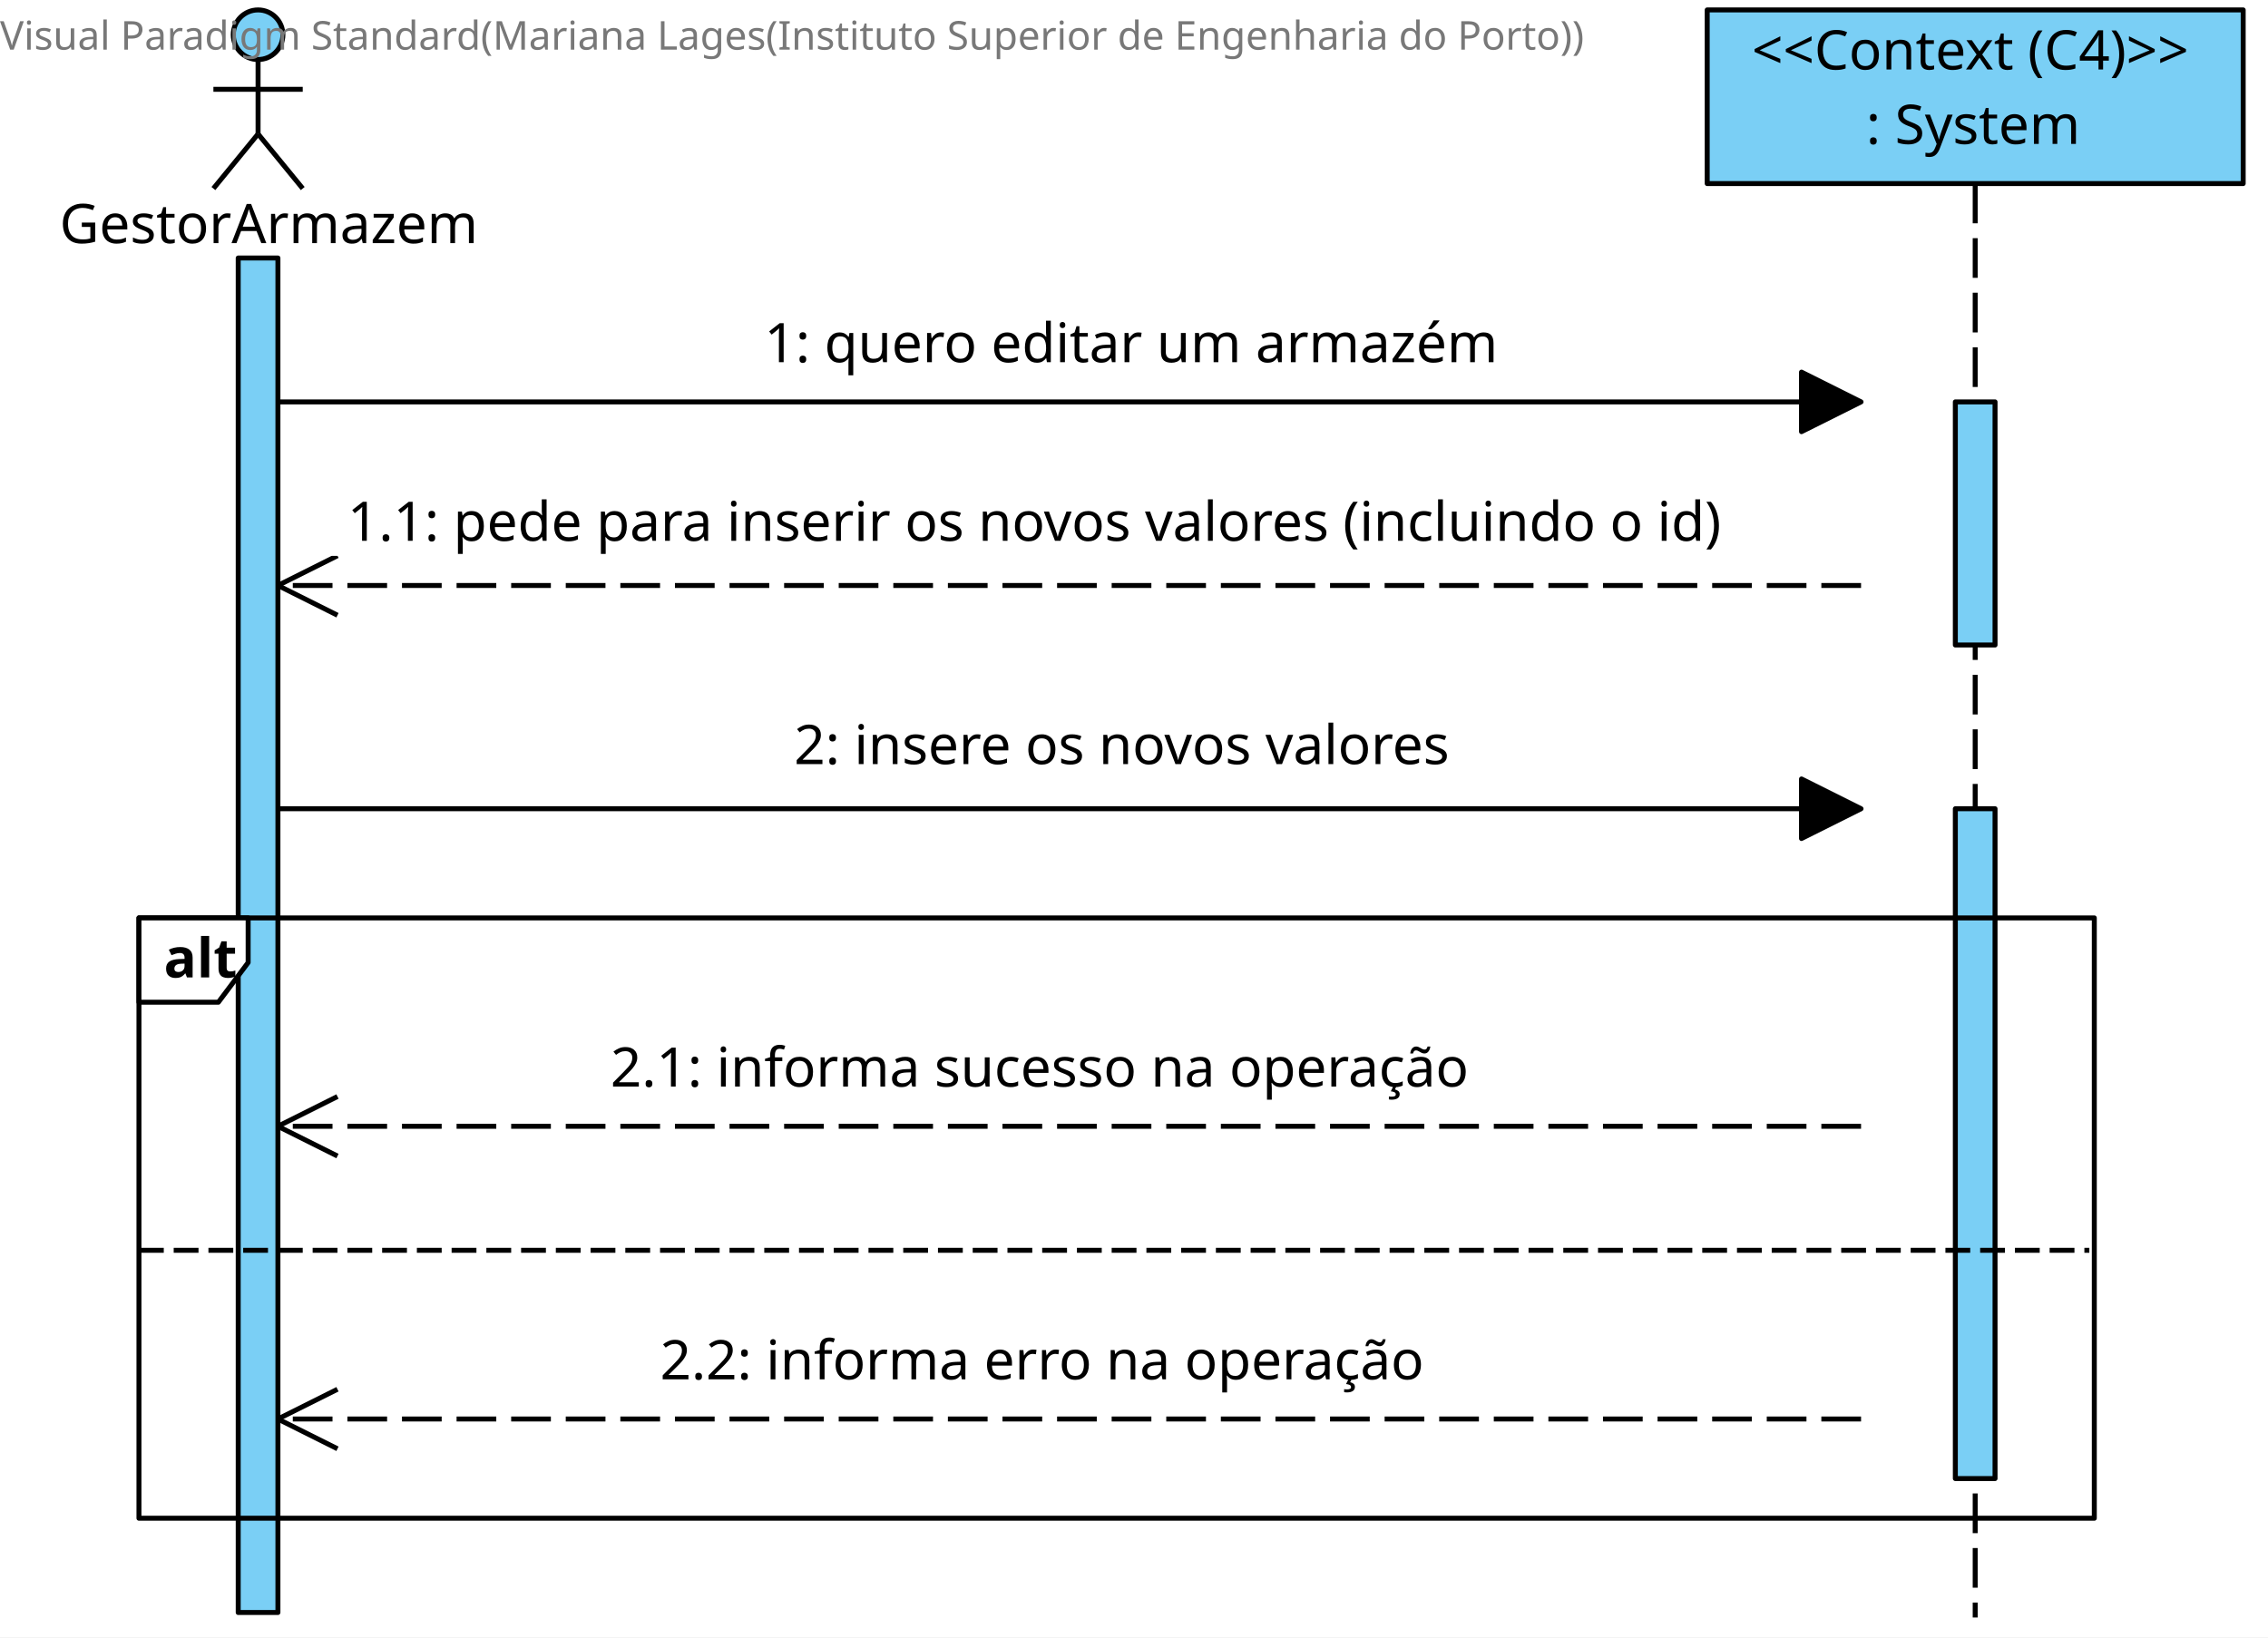
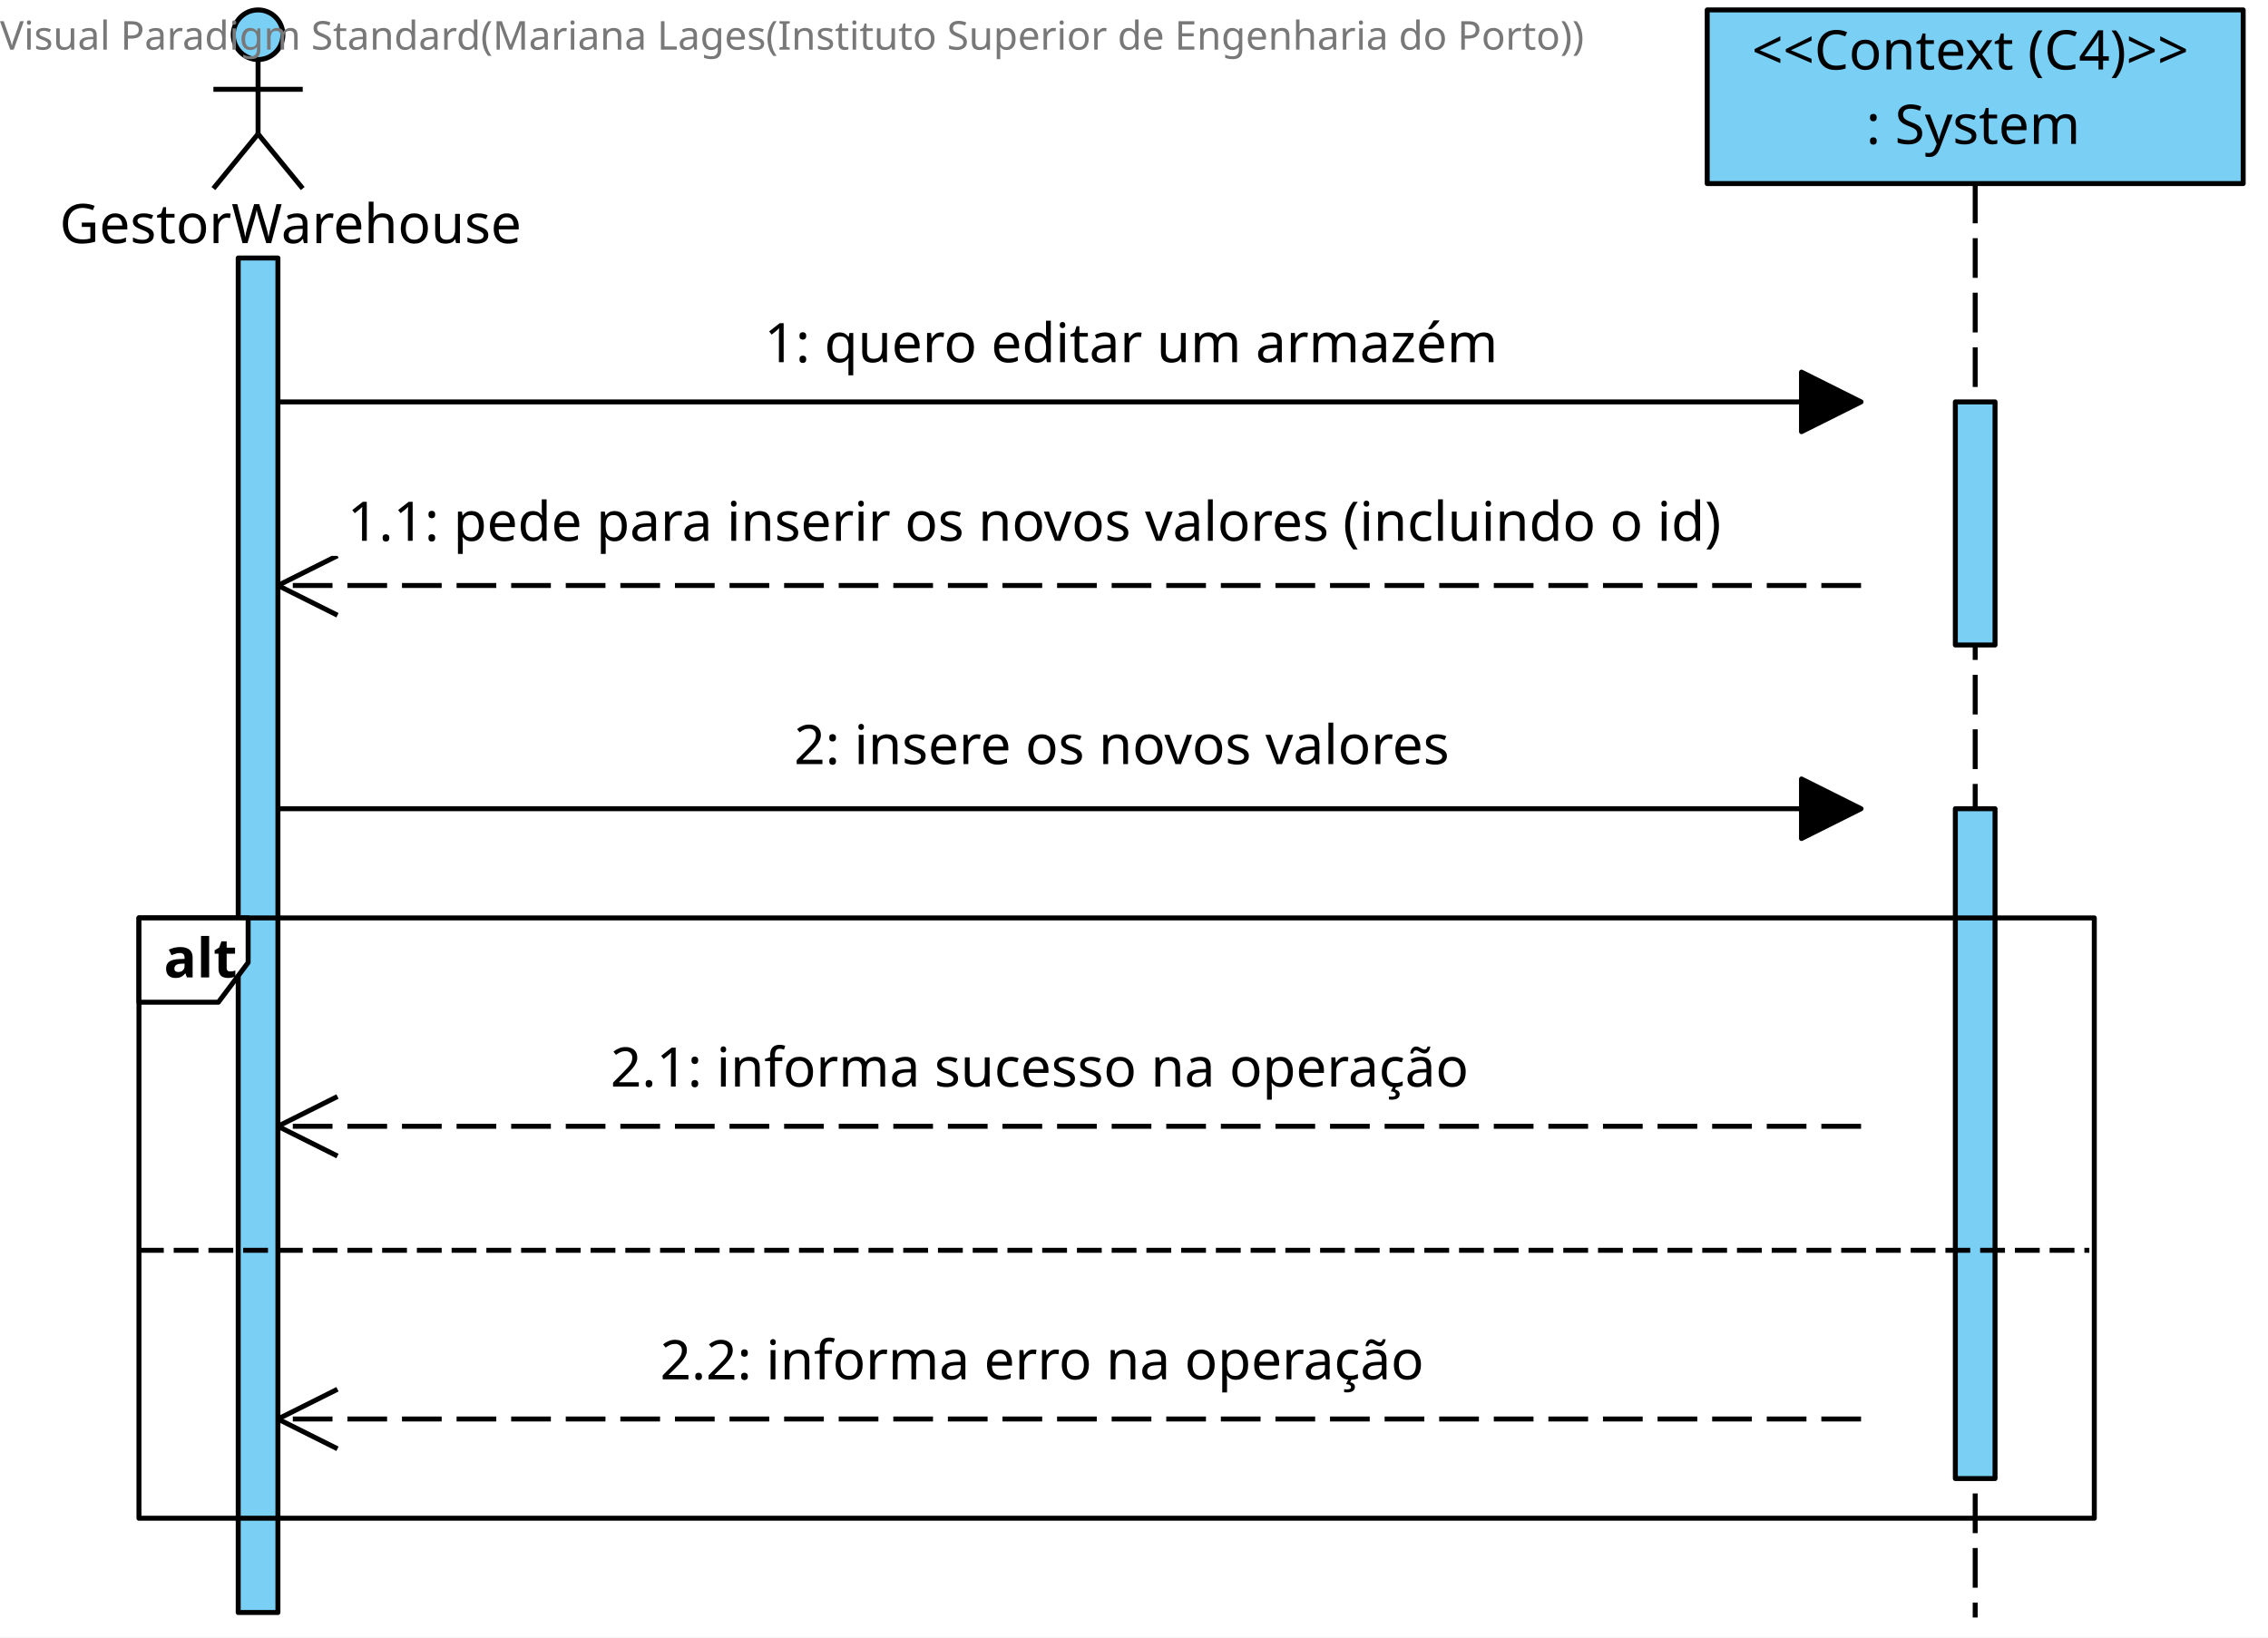
<svg xmlns="http://www.w3.org/2000/svg" fill-opacity="0" color-rendering="auto" color-interpolation="auto" text-rendering="auto" stroke="rgb(0,0,0)" stroke-linecap="square" width="457" stroke-miterlimit="10" shape-rendering="auto" stroke-opacity="0" fill="rgb(0,0,0)" stroke-dasharray="none" font-weight="normal" stroke-width="1" height="330" font-family="'Dialog'" font-style="normal" stroke-linejoin="miter" font-size="12px" stroke-dashoffset="0" image-rendering="auto">
  <defs id="genericDefs" />
  <g>
    <defs id="defs1">
      <clipPath clipPathUnits="userSpaceOnUse" id="clipPath1">
        <path d="M-7 -7 L71 -7 L71 335 L-7 335 L-7 -7 Z" />
      </clipPath>
      <clipPath clipPathUnits="userSpaceOnUse" id="clipPath2">
        <path d="M-7 -7 L120 -7 L120 335 L-7 335 L-7 -7 Z" />
      </clipPath>
      <clipPath clipPathUnits="userSpaceOnUse" id="clipPath3">
        <path d="M-7 -7 L19 -7 L19 60 L-7 60 L-7 -7 Z" />
      </clipPath>
      <clipPath clipPathUnits="userSpaceOnUse" id="clipPath4">
        <path d="M-7 -7 L19 -7 L19 146 L-7 146 L-7 -7 Z" />
      </clipPath>
      <clipPath clipPathUnits="userSpaceOnUse" id="clipPath5">
        <path d="M-7 -7 L405 -7 L405 132 L-7 132 L-7 -7 Z" />
      </clipPath>
      <clipPath clipPathUnits="userSpaceOnUse" id="clipPath6">
        <path d="M-7 -7 L-7 132 L405 132 L405 -7 Z" />
      </clipPath>
      <clipPath clipPathUnits="userSpaceOnUse" id="clipPath7">
        <path d="M0 0 L0 18 L23 18 L23 0 Z" />
      </clipPath>
      <clipPath clipPathUnits="userSpaceOnUse" id="clipPath8">
        <path d="M-7 -7 L405 -7 L405 61 L-7 61 L-7 -7 Z" />
      </clipPath>
      <clipPath clipPathUnits="userSpaceOnUse" id="clipPath9">
        <path d="M0 0 L0 4 L394 4 L394 0 Z" />
      </clipPath>
      <clipPath clipPathUnits="userSpaceOnUse" id="clipPath10">
        <path d="M-7 -7 L405 -7 L405 64 L-7 64 L-7 -7 Z" />
      </clipPath>
      <clipPath clipPathUnits="userSpaceOnUse" id="clipPath11">
        <path d="M-101 -15 L202 -15 L202 30 L-101 30 L-101 -15 Z" />
      </clipPath>
      <clipPath clipPathUnits="userSpaceOnUse" id="clipPath12">
        <path d="M-109 -30 L218 -30 L218 60 L-109 60 L-109 -30 Z" />
      </clipPath>
      <clipPath clipPathUnits="userSpaceOnUse" id="clipPath13">
        <path d="M0 0 L442 0 L442 104 L0 104 L0 0 Z" />
      </clipPath>
      <clipPath clipPathUnits="userSpaceOnUse" id="clipPath14">
        <path d="M298 30 L298 45 L139 45 L139 30 ZM340 66 L340 81 L55 81 L55 66 ZM0 0 L0 6 L97 6 L97 21 L0 21 L0 104 L442 104 L442 1 L338 1 L338 0 Z" />
      </clipPath>
      <clipPath clipPathUnits="userSpaceOnUse" id="clipPath15">
        <path d="M359 29 L359 44 L74 44 L74 29 ZM311 74 L311 89 L163 89 L163 74 ZM0 0 L0 104 L442 104 L442 0 L317 0 L317 8 L158 8 L158 0 Z" />
      </clipPath>
      <clipPath clipPathUnits="userSpaceOnUse" id="clipPath16">
        <path d="M292 29 L292 44 L144 44 L144 29 ZM0 0 L0 104 L107 104 L107 94 L293 94 L293 104 L442 104 L442 0 Z" />
      </clipPath>
      <clipPath clipPathUnits="userSpaceOnUse" id="clipPath17">
        <path d="M312 30 L312 45 L126 45 L126 30 ZM0 0 L0 104 L136 104 L136 89 L301 89 L301 104 L442 104 L442 0 Z" />
      </clipPath>
      <clipPath clipPathUnits="userSpaceOnUse" id="clipPath18">
        <path d="M301 30 L301 45 L136 45 L136 30 ZM0 0 L0 104 L442 104 L442 0 Z" />
      </clipPath>
      <clipPath clipPathUnits="userSpaceOnUse" id="clipPath19">
        <path d="M-165 -15 L330 -15 L330 30 L-165 30 L-165 -15 Z" />
      </clipPath>
      <clipPath clipPathUnits="userSpaceOnUse" id="clipPath20">
        <path d="M-186 -15 L372 -15 L372 30 L-186 30 L-186 -15 Z" />
      </clipPath>
      <clipPath clipPathUnits="userSpaceOnUse" id="clipPath21">
        <path d="M-148 -15 L296 -15 L296 30 L-148 30 L-148 -15 Z" />
      </clipPath>
      <clipPath clipPathUnits="userSpaceOnUse" id="clipPath22">
        <path d="M-285 -15 L570 -15 L570 30 L-285 30 L-285 -15 Z" />
      </clipPath>
      <clipPath clipPathUnits="userSpaceOnUse" id="clipPath23">
        <path d="M-159 -15 L318 -15 L318 30 L-159 30 L-159 -15 Z" />
      </clipPath>
    </defs>
    <g fill="white" text-rendering="geometricPrecision" fill-opacity="1" stroke-opacity="1" stroke="white">
      <rect x="0" width="457" height="330" y="0" stroke="none" />
    </g>
    <g font-size="11px" transform="translate(22,2)" fill-opacity="1" fill="rgb(122,207,245)" text-rendering="geometricPrecision" image-rendering="optimizeQuality" font-family="sans-serif" stroke="rgb(122,207,245)" stroke-opacity="1">
      <circle r="5" clip-path="url(#clipPath1)" cx="30" cy="5" stroke="none" />
      <rect x="26" width="8" height="273" y="50" clip-path="url(#clipPath1)" stroke="none" />
    </g>
    <g stroke-linecap="butt" font-size="11px" transform="translate(22,2)" fill-opacity="1" fill="black" text-rendering="geometricPrecision" image-rendering="optimizeQuality" font-family="sans-serif" stroke-linejoin="round" stroke="black" stroke-opacity="1" stroke-miterlimit="0">
      <circle fill="none" r="5" clip-path="url(#clipPath1)" cx="30" cy="5" />
      <rect fill="none" x="26" width="8" height="273" y="50" clip-path="url(#clipPath1)" />
      <line y2="25" fill="none" x1="30" clip-path="url(#clipPath1)" x2="30" y1="10" />
      <line y2="36" fill="none" x1="30" clip-path="url(#clipPath1)" x2="21" y1="25" />
      <line y2="36" fill="none" x1="30" clip-path="url(#clipPath1)" x2="39" y1="25" />
      <line y2="16" fill="none" x1="21" clip-path="url(#clipPath1)" x2="39" y1="16" />
    </g>
    <g font-size="11px" transform="translate(344,2)" fill-opacity="1" fill="rgb(122,207,245)" text-rendering="geometricPrecision" image-rendering="optimizeQuality" font-family="sans-serif" stroke="rgb(122,207,245)" stroke-opacity="1">
      <rect x="0" width="108" height="35" y="0" clip-path="url(#clipPath2)" stroke="none" />
    </g>
    <g stroke-linecap="butt" font-size="11px" transform="translate(344,2)" fill-opacity="1" fill="black" text-rendering="geometricPrecision" image-rendering="optimizeQuality" font-family="sans-serif" stroke-linejoin="round" stroke="black" stroke-opacity="1" stroke-miterlimit="0">
      <rect fill="none" x="0" width="108" height="35" y="0" clip-path="url(#clipPath2)" />
      <line clip-path="url(#clipPath2)" fill="none" x1="54" x2="54" y1="35" y2="324" stroke-linejoin="bevel" stroke-dasharray="8,3" />
    </g>
    <g font-size="11px" transform="translate(394,81)" fill-opacity="1" fill="rgb(122,207,245)" text-rendering="geometricPrecision" image-rendering="optimizeQuality" font-family="sans-serif" stroke="rgb(122,207,245)" stroke-opacity="1">
      <rect x="0" width="8" height="49" y="0" clip-path="url(#clipPath3)" stroke="none" />
    </g>
    <g stroke-linecap="butt" font-size="11px" transform="translate(394,81)" fill-opacity="1" fill="black" text-rendering="geometricPrecision" image-rendering="optimizeQuality" font-family="sans-serif" stroke-linejoin="round" stroke="black" stroke-opacity="1" stroke-miterlimit="0">
      <rect fill="none" x="0" width="8" height="49" y="0" clip-path="url(#clipPath3)" />
    </g>
    <g font-size="11px" transform="translate(394,163)" fill-opacity="1" fill="rgb(122,207,245)" text-rendering="geometricPrecision" image-rendering="optimizeQuality" font-family="sans-serif" stroke="rgb(122,207,245)" stroke-opacity="1">
      <rect x="0" width="8" height="135" y="0" clip-path="url(#clipPath4)" stroke="none" />
    </g>
    <g stroke-linecap="butt" font-size="11px" transform="translate(394,163)" fill-opacity="1" fill="black" text-rendering="geometricPrecision" image-rendering="optimizeQuality" font-family="sans-serif" stroke-linejoin="round" stroke="black" stroke-opacity="1" stroke-miterlimit="0">
      <rect fill="none" x="0" width="8" height="135" y="0" clip-path="url(#clipPath4)" />
    </g>
    <g fill-opacity="1" text-rendering="geometricPrecision" stroke="black" stroke-linecap="butt" transform="translate(28,185)" stroke-miterlimit="0" stroke-opacity="1" fill="black" font-weight="bold" font-family="sans-serif" stroke-linejoin="round" font-size="11px" image-rendering="optimizeQuality">
      <rect fill="none" x="0" width="394" height="121" y="0" clip-path="url(#clipPath6)" />
    </g>
    <g font-size="11px" transform="translate(28,185)" fill-opacity="1" fill="white" text-rendering="geometricPrecision" image-rendering="optimizeQuality" font-family="sans-serif" stroke="white" font-weight="bold" stroke-opacity="1">
      <path d="M22 0 L22 9 L16 17 L0 17 L0 0 Z" stroke="none" clip-path="url(#clipPath6)" />
    </g>
    <g fill-opacity="1" text-rendering="geometricPrecision" stroke="black" stroke-linecap="butt" transform="translate(28,185)" stroke-miterlimit="0" stroke-opacity="1" fill="black" font-weight="bold" font-family="sans-serif" stroke-linejoin="round" font-size="11px" image-rendering="optimizeQuality">
      <path fill="none" d="M22 0 L22 9 L16 17 L0 17 L0 0 Z" clip-path="url(#clipPath6)" />
    </g>
    <g font-size="11px" transform="translate(28,185)" fill-opacity="1" fill="black" text-rendering="geometricPrecision" image-rendering="optimizeQuality" font-family="sans-serif" stroke="black" font-weight="bold" stroke-opacity="1">
      <text x="5" xml:space="preserve" y="12" clip-path="url(#clipPath7)" stroke="none">alt</text>
    </g>
    <g fill-opacity="1" text-rendering="geometricPrecision" stroke="black" stroke-linecap="butt" transform="translate(28,203)" stroke-miterlimit="0" stroke-opacity="1" fill="black" stroke-dasharray="5,2" font-family="sans-serif" stroke-linejoin="bevel" font-size="11px" image-rendering="optimizeQuality">
      <line y2="49" fill="none" x1="0" clip-path="url(#clipPath8)" x2="393" y1="49" />
    </g>
    <g font-size="11px" transform="translate(2,37)" fill-opacity="1" fill="black" text-rendering="geometricPrecision" image-rendering="optimizeQuality" font-family="sans-serif" stroke="black" stroke-opacity="1">
-       <text x="10" xml:space="preserve" y="12" clip-path="url(#clipPath11)" stroke="none">GestorArmazem</text>
+       <text x="10" xml:space="preserve" y="12" clip-path="url(#clipPath11)" stroke="none">GestorWarehouse</text>
    </g>
    <g font-size="11px" transform="translate(344,2)" fill-opacity="1" fill="black" text-rendering="geometricPrecision" image-rendering="optimizeQuality" font-family="sans-serif" stroke="black" stroke-opacity="1">
      <text x="9" xml:space="preserve" y="12" clip-path="url(#clipPath12)" stroke="none">&lt;&lt;Context (C4)&gt;&gt;</text>
      <text x="32" xml:space="preserve" y="27" clip-path="url(#clipPath12)" stroke="none">: System</text>
    </g>
    <g stroke-linecap="butt" font-size="11px" transform="translate(6,31)" fill-opacity="1" fill="black" text-rendering="geometricPrecision" image-rendering="optimizeQuality" font-family="sans-serif" stroke-linejoin="round" stroke="black" stroke-opacity="1">
      <line y2="50" fill="none" x1="50" clip-path="url(#clipPath14)" x2="369" y1="50" />
      <polygon points=" 369 50 357 44 357 56" clip-path="url(#clipPath14)" stroke="none" />
      <polygon fill="none" points=" 369 50 357 44 357 56" clip-path="url(#clipPath14)" />
    </g>
    <g fill-opacity="1" text-rendering="geometricPrecision" stroke="black" stroke-linecap="butt" transform="translate(-13,68)" stroke-miterlimit="0" stroke-opacity="1" fill="black" stroke-dasharray="8,3" font-family="sans-serif" stroke-linejoin="round" font-size="11px" image-rendering="optimizeQuality">
      <line y2="50" fill="none" x1="388" clip-path="url(#clipPath15)" x2="69" y1="50" />
      <line clip-path="url(#clipPath15)" fill="none" x1="69" x2="81" y1="50" y2="56" stroke-dasharray="none" stroke-miterlimit="10" />
      <line clip-path="url(#clipPath15)" fill="none" x1="69" x2="81" y1="50" y2="44" stroke-dasharray="none" stroke-miterlimit="10" />
    </g>
    <g stroke-linecap="butt" font-size="11px" transform="translate(6,113)" fill-opacity="1" fill="black" text-rendering="geometricPrecision" image-rendering="optimizeQuality" font-family="sans-serif" stroke-linejoin="round" stroke="black" stroke-opacity="1">
      <line y2="50" fill="none" x1="50" clip-path="url(#clipPath16)" x2="369" y1="50" />
      <polygon points=" 369 50 357 44 357 56" clip-path="url(#clipPath16)" stroke="none" />
      <polygon fill="none" points=" 369 50 357 44 357 56" clip-path="url(#clipPath16)" />
    </g>
    <g fill-opacity="1" text-rendering="geometricPrecision" stroke="black" stroke-linecap="butt" transform="translate(-13,177)" stroke-miterlimit="0" stroke-opacity="1" fill="black" stroke-dasharray="8,3" font-family="sans-serif" stroke-linejoin="round" font-size="11px" image-rendering="optimizeQuality">
      <line y2="50" fill="none" x1="388" clip-path="url(#clipPath17)" x2="69" y1="50" />
      <line clip-path="url(#clipPath17)" fill="none" x1="69" x2="81" y1="50" y2="56" stroke-dasharray="none" stroke-miterlimit="10" />
      <line clip-path="url(#clipPath17)" fill="none" x1="69" x2="81" y1="50" y2="44" stroke-dasharray="none" stroke-miterlimit="10" />
    </g>
    <g fill-opacity="1" text-rendering="geometricPrecision" stroke="black" stroke-linecap="butt" transform="translate(-13,236)" stroke-miterlimit="0" stroke-opacity="1" fill="black" stroke-dasharray="8,3" font-family="sans-serif" stroke-linejoin="round" font-size="11px" image-rendering="optimizeQuality">
      <line y2="50" fill="none" x1="388" clip-path="url(#clipPath18)" x2="69" y1="50" />
      <line clip-path="url(#clipPath18)" fill="none" x1="69" x2="81" y1="50" y2="56" stroke-dasharray="none" stroke-miterlimit="10" />
      <line clip-path="url(#clipPath18)" fill="none" x1="69" x2="81" y1="50" y2="44" stroke-dasharray="none" stroke-miterlimit="10" />
    </g>
    <g font-size="11px" transform="translate(123,266)" fill-opacity="1" fill="white" text-rendering="geometricPrecision" image-rendering="optimizeQuality" font-family="sans-serif" stroke="white" stroke-opacity="1">
      <rect x="0" width="165" height="15" y="0" clip-path="url(#clipPath19)" stroke="none" />
      <text fill="black" x="10" xml:space="preserve" y="12" clip-path="url(#clipPath19)" stroke="none">2.2: informa erro na operação</text>
    </g>
    <g font-size="11px" transform="translate(113,207)" fill-opacity="1" fill="white" text-rendering="geometricPrecision" image-rendering="optimizeQuality" font-family="sans-serif" stroke="white" stroke-opacity="1">
      <rect x="0" width="186" height="15" y="0" clip-path="url(#clipPath20)" stroke="none" />
      <text fill="black" x="10" xml:space="preserve" y="12" clip-path="url(#clipPath20)" stroke="none">2.1: informa sucesso na operação</text>
    </g>
    <g font-size="11px" transform="translate(150,142)" fill-opacity="1" fill="white" text-rendering="geometricPrecision" image-rendering="optimizeQuality" font-family="sans-serif" stroke="white" stroke-opacity="1">
      <rect x="0" width="148" height="15" y="0" clip-path="url(#clipPath21)" stroke="none" />
      <text fill="black" x="10" xml:space="preserve" y="12" clip-path="url(#clipPath21)" stroke="none">2: insere os novos valores</text>
    </g>
    <g font-size="11px" transform="translate(61,97)" fill-opacity="1" fill="white" text-rendering="geometricPrecision" image-rendering="optimizeQuality" font-family="sans-serif" stroke="white" stroke-opacity="1">
      <rect x="0" width="285" height="15" y="0" clip-path="url(#clipPath22)" stroke="none" />
      <text fill="black" x="9" xml:space="preserve" y="12" clip-path="url(#clipPath22)" stroke="none">1.1: pede para inserir os novos valores (incluindo o id)</text>
    </g>
    <g font-size="11px" transform="translate(145,61)" fill-opacity="1" fill="white" text-rendering="geometricPrecision" image-rendering="optimizeQuality" font-family="sans-serif" stroke="white" stroke-opacity="1">
      <rect x="0" width="159" height="15" y="0" clip-path="url(#clipPath23)" stroke="none" />
      <text fill="black" x="9" xml:space="preserve" y="12" clip-path="url(#clipPath23)" stroke="none">1: quero editar um armazém</text>
    </g>
    <g font-size="8px" fill-opacity="1" fill="rgb(120,120,120)" text-rendering="geometricPrecision" image-rendering="optimizeQuality" stroke="rgb(120,120,120)" stroke-opacity="1">
      <text x="0" xml:space="preserve" y="10" stroke="none">Visual Paradigm Standard(Mariana Lages(Instituto Superior de Engenharia do Porto))</text>
    </g>
  </g>
</svg>
